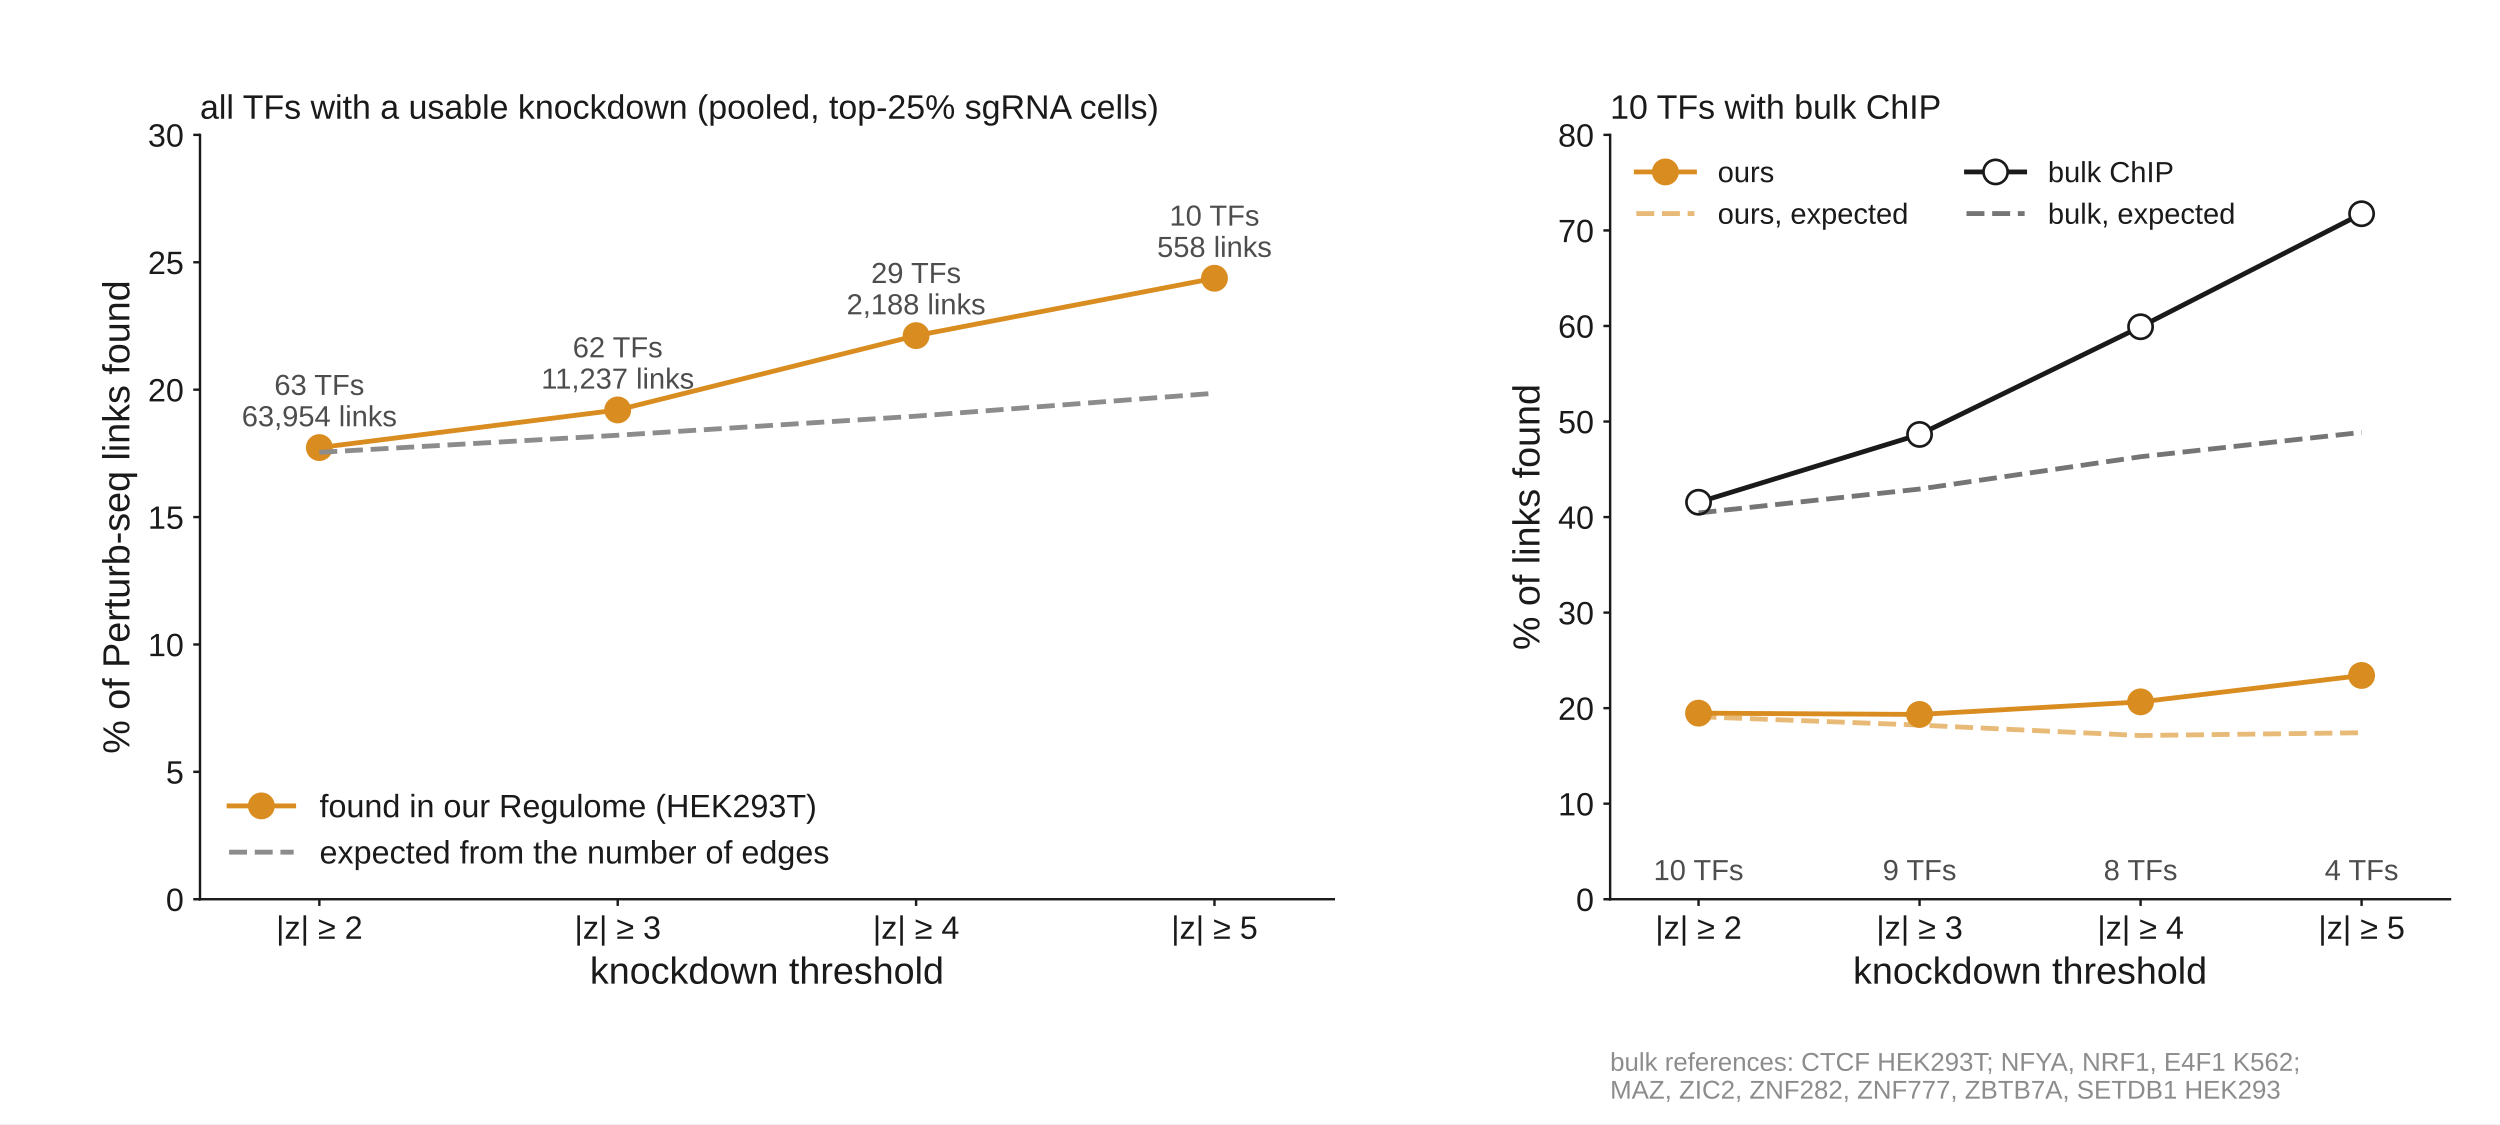
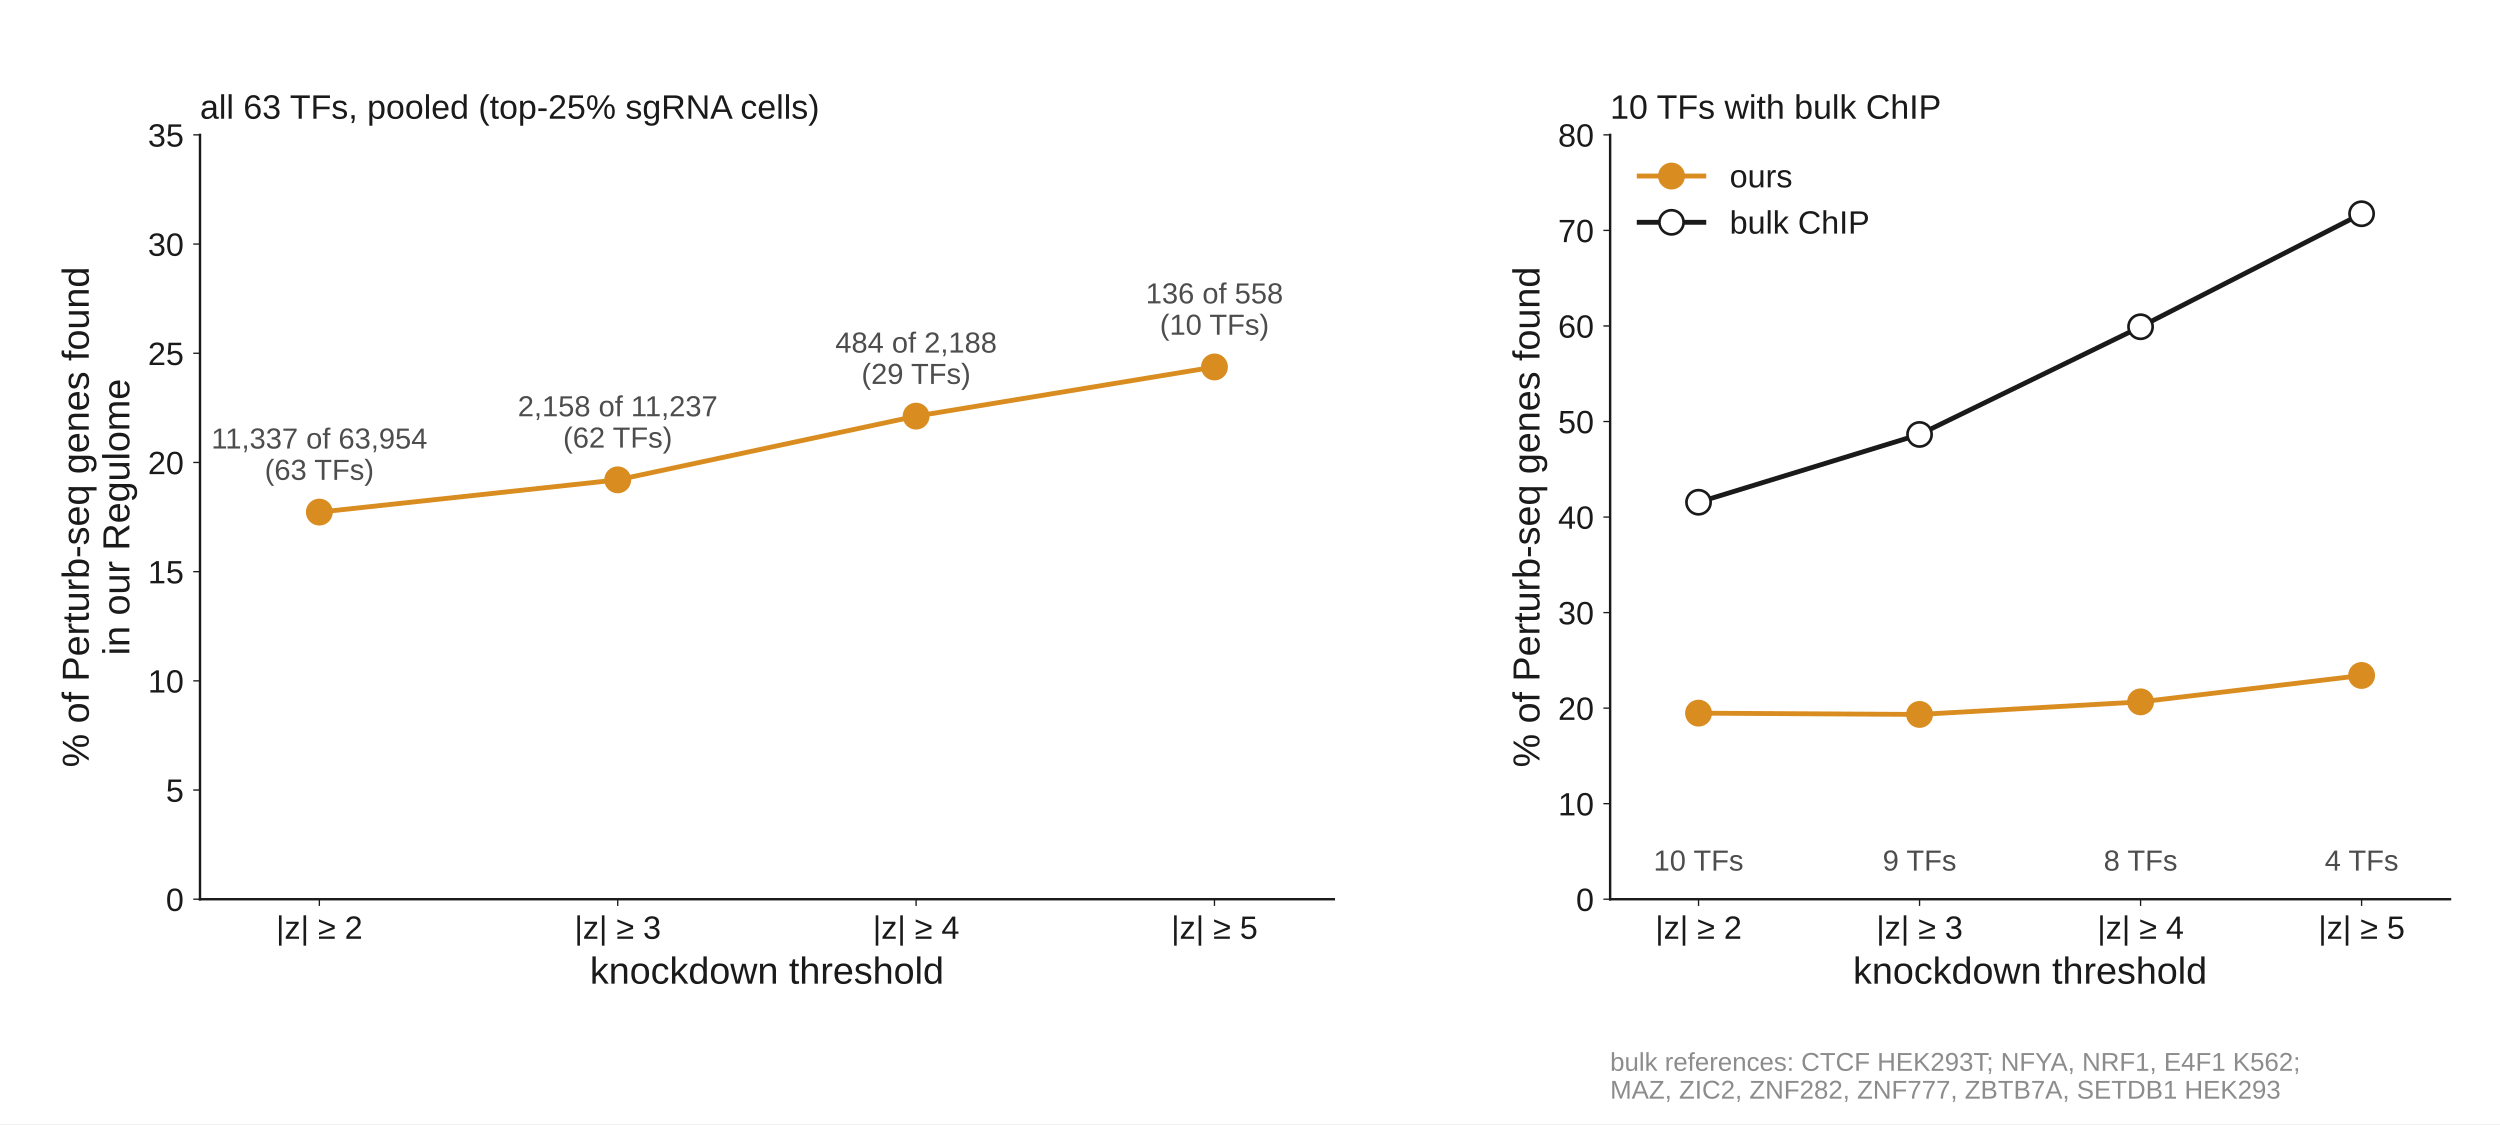
<svg xmlns="http://www.w3.org/2000/svg" xmlns:xlink="http://www.w3.org/1999/xlink" width="928.8pt" height="417.6pt" viewBox="0 0 928.8 417.6" version="1.1">
  <defs>
    <style type="text/css">*{stroke-linejoin: round; stroke-linecap: butt}</style>
  </defs>
  <g id="figure_1">
    <g id="patch_1">
      <path d="M 0 417.6  L 928.8 417.6  L 928.8 0  L 0 0  z " style="fill: #ffffff" />
    </g>
    <g id="axes_1">
      <g id="patch_2">
        <path d="M 74.304 334.08  L 495.54 334.08  L 495.54 50.112  L 74.304 50.112  z " style="fill: #ffffff" />
      </g>
      <g id="matplotlib.axis_1">
        <g id="xtick_1">
          <g id="line2d_1">
            <defs>
-               <path id="m85d0bcee9e" d="M 0 0  L 0 2.5  " style="stroke: #1a1a1a; stroke-width: 0.9" />
+               <path id="md64819a006" d="M 0 0  L 0 2.5  " style="stroke: #1a1a1a; stroke-width: 0.5" />
            </defs>
            <g>
-               <use xlink:href="#m85d0bcee9e" x="118.645" y="334.08" style="fill: #1a1a1a; stroke: #1a1a1a; stroke-width: 0.9" />
+               <use xlink:href="#md64819a006" x="118.645" y="334.08" style="fill: #1a1a1a; stroke: #1a1a1a; stroke-width: 0.5" />
            </g>
          </g>
          <g id="text_1">
            <text style="font-size: 12px; font-family: 'Arial', 'Liberation Sans', 'Helvetica', 'DejaVu Sans', sans-serif; text-anchor: middle; fill: #1a1a1a" x="118.645" y="348.776" transform="rotate(-0 118.6447 348.7763)">|z| ≥ 2</text>
          </g>
        </g>
        <g id="xtick_2">
          <g id="line2d_2">
            <g>
-               <use xlink:href="#m85d0bcee9e" x="229.496" y="334.08" style="fill: #1a1a1a; stroke: #1a1a1a; stroke-width: 0.9" />
+               <use xlink:href="#md64819a006" x="229.496" y="334.08" style="fill: #1a1a1a; stroke: #1a1a1a; stroke-width: 0.5" />
            </g>
          </g>
          <g id="text_2">
            <text style="font-size: 12px; font-family: 'Arial', 'Liberation Sans', 'Helvetica', 'DejaVu Sans', sans-serif; text-anchor: middle; fill: #1a1a1a" x="229.496" y="348.776" transform="rotate(-0 229.4963 348.7763)">|z| ≥ 3</text>
          </g>
        </g>
        <g id="xtick_3">
          <g id="line2d_3">
            <g>
-               <use xlink:href="#m85d0bcee9e" x="340.348" y="334.08" style="fill: #1a1a1a; stroke: #1a1a1a; stroke-width: 0.9" />
+               <use xlink:href="#md64819a006" x="340.348" y="334.08" style="fill: #1a1a1a; stroke: #1a1a1a; stroke-width: 0.5" />
            </g>
          </g>
          <g id="text_3">
            <text style="font-size: 12px; font-family: 'Arial', 'Liberation Sans', 'Helvetica', 'DejaVu Sans', sans-serif; text-anchor: middle; fill: #1a1a1a" x="340.348" y="348.776" transform="rotate(-0 340.348 348.7763)">|z| ≥ 4</text>
          </g>
        </g>
        <g id="xtick_4">
          <g id="line2d_4">
            <g>
-               <use xlink:href="#m85d0bcee9e" x="451.2" y="334.08" style="fill: #1a1a1a; stroke: #1a1a1a; stroke-width: 0.9" />
+               <use xlink:href="#md64819a006" x="451.2" y="334.08" style="fill: #1a1a1a; stroke: #1a1a1a; stroke-width: 0.5" />
            </g>
          </g>
          <g id="text_4">
            <text style="font-size: 12px; font-family: 'Arial', 'Liberation Sans', 'Helvetica', 'DejaVu Sans', sans-serif; text-anchor: middle; fill: #1a1a1a" x="451.2" y="348.776" transform="rotate(-0 451.1996 348.7763)">|z| ≥ 5</text>
          </g>
        </g>
        <g id="text_5">
          <text style="font-size: 14px; font-family: 'Arial', 'Liberation Sans', 'Helvetica', 'DejaVu Sans', sans-serif; text-anchor: middle; fill: #1a1a1a" x="284.922" y="365.464" transform="rotate(-0 284.9221 365.4644)">knockdown threshold</text>
        </g>
      </g>
      <g id="matplotlib.axis_2">
        <g id="ytick_1">
          <g id="line2d_5">
            <defs>
-               <path id="m214ca7f126" d="M 0 0  L -2.5 0  " style="stroke: #1a1a1a; stroke-width: 0.9" />
+               <path id="m047a9efec0" d="M 0 0  L -2.5 0  " style="stroke: #1a1a1a; stroke-width: 0.5" />
            </defs>
            <g>
-               <use xlink:href="#m214ca7f126" x="74.304" y="334.08" style="fill: #1a1a1a; stroke: #1a1a1a; stroke-width: 0.9" />
+               <use xlink:href="#m047a9efec0" x="74.304" y="334.08" style="fill: #1a1a1a; stroke: #1a1a1a; stroke-width: 0.5" />
            </g>
          </g>
          <g id="text_6">
            <text style="font-size: 12px; font-family: 'Arial', 'Liberation Sans', 'Helvetica', 'DejaVu Sans', sans-serif; text-anchor: end; fill: #1a1a1a" x="68.304" y="338.428" transform="rotate(-0 68.304 338.4281)">0</text>
          </g>
        </g>
        <g id="ytick_2">
          <g id="line2d_6">
            <g>
-               <use xlink:href="#m214ca7f126" x="74.304" y="286.752" style="fill: #1a1a1a; stroke: #1a1a1a; stroke-width: 0.9" />
+               <use xlink:href="#m047a9efec0" x="74.304" y="293.513" style="fill: #1a1a1a; stroke: #1a1a1a; stroke-width: 0.5" />
            </g>
          </g>
          <g id="text_7">
-             <text style="font-size: 12px; font-family: 'Arial', 'Liberation Sans', 'Helvetica', 'DejaVu Sans', sans-serif; text-anchor: end; fill: #1a1a1a" x="68.304" y="291.1" transform="rotate(-0 68.304 291.1001)">5</text>
+             <text style="font-size: 12px; font-family: 'Arial', 'Liberation Sans', 'Helvetica', 'DejaVu Sans', sans-serif; text-anchor: end; fill: #1a1a1a" x="68.304" y="297.861" transform="rotate(-0 68.304 297.8613)">5</text>
          </g>
        </g>
        <g id="ytick_3">
          <g id="line2d_7">
            <g>
-               <use xlink:href="#m214ca7f126" x="74.304" y="239.424" style="fill: #1a1a1a; stroke: #1a1a1a; stroke-width: 0.9" />
+               <use xlink:href="#m047a9efec0" x="74.304" y="252.946" style="fill: #1a1a1a; stroke: #1a1a1a; stroke-width: 0.5" />
            </g>
          </g>
          <g id="text_8">
-             <text style="font-size: 12px; font-family: 'Arial', 'Liberation Sans', 'Helvetica', 'DejaVu Sans', sans-serif; text-anchor: end; fill: #1a1a1a" x="68.304" y="243.772" transform="rotate(-0 68.304 243.7721)">10</text>
+             <text style="font-size: 12px; font-family: 'Arial', 'Liberation Sans', 'Helvetica', 'DejaVu Sans', sans-serif; text-anchor: end; fill: #1a1a1a" x="68.304" y="257.294" transform="rotate(-0 68.304 257.2944)">10</text>
          </g>
        </g>
        <g id="ytick_4">
          <g id="line2d_8">
            <g>
-               <use xlink:href="#m214ca7f126" x="74.304" y="192.096" style="fill: #1a1a1a; stroke: #1a1a1a; stroke-width: 0.9" />
+               <use xlink:href="#m047a9efec0" x="74.304" y="212.379" style="fill: #1a1a1a; stroke: #1a1a1a; stroke-width: 0.5" />
            </g>
          </g>
          <g id="text_9">
-             <text style="font-size: 12px; font-family: 'Arial', 'Liberation Sans', 'Helvetica', 'DejaVu Sans', sans-serif; text-anchor: end; fill: #1a1a1a" x="68.304" y="196.444" transform="rotate(-0 68.304 196.4441)">15</text>
+             <text style="font-size: 12px; font-family: 'Arial', 'Liberation Sans', 'Helvetica', 'DejaVu Sans', sans-serif; text-anchor: end; fill: #1a1a1a" x="68.304" y="216.728" transform="rotate(-0 68.304 216.7276)">15</text>
          </g>
        </g>
        <g id="ytick_5">
          <g id="line2d_9">
            <g>
-               <use xlink:href="#m214ca7f126" x="74.304" y="144.768" style="fill: #1a1a1a; stroke: #1a1a1a; stroke-width: 0.9" />
+               <use xlink:href="#m047a9efec0" x="74.304" y="171.813" style="fill: #1a1a1a; stroke: #1a1a1a; stroke-width: 0.5" />
            </g>
          </g>
          <g id="text_10">
-             <text style="font-size: 12px; font-family: 'Arial', 'Liberation Sans', 'Helvetica', 'DejaVu Sans', sans-serif; text-anchor: end; fill: #1a1a1a" x="68.304" y="149.116" transform="rotate(-0 68.304 149.1161)">20</text>
+             <text style="font-size: 12px; font-family: 'Arial', 'Liberation Sans', 'Helvetica', 'DejaVu Sans', sans-serif; text-anchor: end; fill: #1a1a1a" x="68.304" y="176.161" transform="rotate(-0 68.304 176.1607)">20</text>
          </g>
        </g>
        <g id="ytick_6">
          <g id="line2d_10">
            <g>
-               <use xlink:href="#m214ca7f126" x="74.304" y="97.44" style="fill: #1a1a1a; stroke: #1a1a1a; stroke-width: 0.9" />
+               <use xlink:href="#m047a9efec0" x="74.304" y="131.246" style="fill: #1a1a1a; stroke: #1a1a1a; stroke-width: 0.5" />
            </g>
          </g>
          <g id="text_11">
-             <text style="font-size: 12px; font-family: 'Arial', 'Liberation Sans', 'Helvetica', 'DejaVu Sans', sans-serif; text-anchor: end; fill: #1a1a1a" x="68.304" y="101.788" transform="rotate(-0 68.304 101.7881)">25</text>
+             <text style="font-size: 12px; font-family: 'Arial', 'Liberation Sans', 'Helvetica', 'DejaVu Sans', sans-serif; text-anchor: end; fill: #1a1a1a" x="68.304" y="135.594" transform="rotate(-0 68.304 135.5938)">25</text>
          </g>
        </g>
        <g id="ytick_7">
          <g id="line2d_11">
            <g>
-               <use xlink:href="#m214ca7f126" x="74.304" y="50.112" style="fill: #1a1a1a; stroke: #1a1a1a; stroke-width: 0.9" />
+               <use xlink:href="#m047a9efec0" x="74.304" y="90.679" style="fill: #1a1a1a; stroke: #1a1a1a; stroke-width: 0.5" />
            </g>
          </g>
          <g id="text_12">
-             <text style="font-size: 12px; font-family: 'Arial', 'Liberation Sans', 'Helvetica', 'DejaVu Sans', sans-serif; text-anchor: end; fill: #1a1a1a" x="68.304" y="54.46" transform="rotate(-0 68.304 54.46012)">30</text>
-           </g>
-         </g>
-         <g id="text_13">
-           <text style="font-size: 14px; font-family: 'Arial', 'Liberation Sans', 'Helvetica', 'DejaVu Sans', sans-serif; text-anchor: middle; fill: #1a1a1a" x="48.053" y="192.096" transform="rotate(-90 48.05275 192.096)">% of Perturb-seq links found</text>
-         </g>
-       </g>
-       <g id="line2d_12">
-         <path d="M 118.645 166.283  L 229.496 152.303  L 340.348 124.691  L 451.2 103.375  " clip-path="url(#pba2c69f771)" style="fill: none; stroke: #d98c1f; stroke-width: 1.8; stroke-linecap: square" />
+             <text style="font-size: 12px; font-family: 'Arial', 'Liberation Sans', 'Helvetica', 'DejaVu Sans', sans-serif; text-anchor: end; fill: #1a1a1a" x="68.304" y="95.027" transform="rotate(-0 68.304 95.02698)">30</text>
+           </g>
+         </g>
+         <g id="ytick_8">
+           <g id="line2d_12">
+             <g>
+               <use xlink:href="#m047a9efec0" x="74.304" y="50.112" style="fill: #1a1a1a; stroke: #1a1a1a; stroke-width: 0.5" />
+             </g>
+           </g>
+           <g id="text_13">
+             <text style="font-size: 12px; font-family: 'Arial', 'Liberation Sans', 'Helvetica', 'DejaVu Sans', sans-serif; text-anchor: end; fill: #1a1a1a" x="68.304" y="54.46" transform="rotate(-0 68.304 54.46012)">35</text>
+           </g>
+         </g>
+         <g id="text_14">
+           <text style="font-size: 14px; font-family: 'Arial', 'Liberation Sans', 'Helvetica', 'DejaVu Sans', sans-serif; fill: #1a1a1a" transform="translate(32.973 285.0921) rotate(-90)">% of Perturb-seq genes found</text>
+           <text style="font-size: 14px; font-family: 'Arial', 'Liberation Sans', 'Helvetica', 'DejaVu Sans', sans-serif; fill: #1a1a1a" transform="translate(48.05275 243.4541) rotate(-90)">in our Regulome</text>
+         </g>
+       </g>
+       <g id="line2d_13">
+         <path d="M 118.645 190.254  L 229.496 178.271  L 340.348 154.604  L 451.2 136.333  " clip-path="url(#pde0e2342e0)" style="fill: none; stroke: #d98c1f; stroke-width: 1.8; stroke-linecap: square" />
        <defs>
-           <path id="mf63d4228bb" d="M 0 4.5  C 1.193 4.5 2.338 4.026 3.182 3.182  C 4.026 2.338 4.5 1.193 4.5 0  C 4.5 -1.193 4.026 -2.338 3.182 -3.182  C 2.338 -4.026 1.193 -4.5 0 -4.5  C -1.193 -4.5 -2.338 -4.026 -3.182 -3.182  C -4.026 -2.338 -4.5 -1.193 -4.5 0  C -4.5 1.193 -4.026 2.338 -3.182 3.182  C -2.338 4.026 -1.193 4.5 0 4.5  z " style="stroke: #d98c1f" />
+           <path id="m64b193e8b6" d="M 0 4.5  C 1.193 4.5 2.338 4.026 3.182 3.182  C 4.026 2.338 4.5 1.193 4.5 0  C 4.5 -1.193 4.026 -2.338 3.182 -3.182  C 2.338 -4.026 1.193 -4.5 0 -4.5  C -1.193 -4.5 -2.338 -4.026 -3.182 -3.182  C -4.026 -2.338 -4.5 -1.193 -4.5 0  C -4.5 1.193 -4.026 2.338 -3.182 3.182  C -2.338 4.026 -1.193 4.5 0 4.5  z " style="stroke: #d98c1f" />
        </defs>
-         <g clip-path="url(#pba2c69f771)">
-           <use xlink:href="#mf63d4228bb" x="118.645" y="166.283" style="fill: #d98c1f; stroke: #d98c1f" />
-           <use xlink:href="#mf63d4228bb" x="229.496" y="152.303" style="fill: #d98c1f; stroke: #d98c1f" />
-           <use xlink:href="#mf63d4228bb" x="340.348" y="124.691" style="fill: #d98c1f; stroke: #d98c1f" />
-           <use xlink:href="#mf63d4228bb" x="451.2" y="103.375" style="fill: #d98c1f; stroke: #d98c1f" />
-         </g>
-       </g>
-       <g id="line2d_13">
-         <path d="M 118.645 168.063  L 229.496 161.702  L 340.348 154.612  L 451.2 146.103  " clip-path="url(#pba2c69f771)" style="fill: none; stroke-dasharray: 6.66,2.88; stroke-dashoffset: 0; stroke: #8c8c8c; stroke-width: 1.8" />
+         <g clip-path="url(#pde0e2342e0)">
+           <use xlink:href="#m64b193e8b6" x="118.645" y="190.254" style="fill: #d98c1f; stroke: #d98c1f" />
+           <use xlink:href="#m64b193e8b6" x="229.496" y="178.271" style="fill: #d98c1f; stroke: #d98c1f" />
+           <use xlink:href="#m64b193e8b6" x="340.348" y="154.604" style="fill: #d98c1f; stroke: #d98c1f" />
+           <use xlink:href="#m64b193e8b6" x="451.2" y="136.333" style="fill: #d98c1f; stroke: #d98c1f" />
+         </g>
      </g>
      <g id="patch_3">
        <path d="M 74.304 334.08  L 74.304 50.112  " style="fill: none; stroke: #1a1a1a; stroke-width: 0.9; stroke-linejoin: miter; stroke-linecap: square" />
      </g>
      <g id="patch_4">
        <path d="M 74.304 334.08  L 495.54 334.08  " style="fill: none; stroke: #1a1a1a; stroke-width: 0.9; stroke-linejoin: miter; stroke-linecap: square" />
      </g>
-       <g id="text_14">
-         <text style="font-size: 10.8px; font-family: 'Arial', 'Liberation Sans', 'Helvetica', 'DejaVu Sans', sans-serif; fill: #4d4d4d" transform="translate(101.9367 146.73)">63 TFs</text>
-         <text style="font-size: 10.8px; font-family: 'Arial', 'Liberation Sans', 'Helvetica', 'DejaVu Sans', sans-serif; fill: #4d4d4d" transform="translate(89.82722 158.3629)">63,954 links</text>
-       </g>
      <g id="text_15">
-         <text style="font-size: 10.8px; font-family: 'Arial', 'Liberation Sans', 'Helvetica', 'DejaVu Sans', sans-serif; fill: #4d4d4d" transform="translate(212.7884 132.7493)">62 TFs</text>
-         <text style="font-size: 10.8px; font-family: 'Arial', 'Liberation Sans', 'Helvetica', 'DejaVu Sans', sans-serif; fill: #4d4d4d" transform="translate(201.0771 144.3823)">11,237 links</text>
+         <text style="font-size: 10.8px; font-family: 'Arial', 'Liberation Sans', 'Helvetica', 'DejaVu Sans', sans-serif; fill: #4d4d4d" transform="translate(78.51001 166.6443)">11,337 of 63,954</text>
+         <text style="font-size: 10.8px; font-family: 'Arial', 'Liberation Sans', 'Helvetica', 'DejaVu Sans', sans-serif; fill: #4d4d4d" transform="translate(98.34066 178.2772)">(63 TFs)</text>
      </g>
      <g id="text_16">
-         <text style="font-size: 10.8px; font-family: 'Arial', 'Liberation Sans', 'Helvetica', 'DejaVu Sans', sans-serif; fill: #4d4d4d" transform="translate(323.64 105.1382)">29 TFs</text>
-         <text style="font-size: 10.8px; font-family: 'Arial', 'Liberation Sans', 'Helvetica', 'DejaVu Sans', sans-serif; fill: #4d4d4d" transform="translate(314.5334 116.7711)">2,188 links</text>
+         <text style="font-size: 10.8px; font-family: 'Arial', 'Liberation Sans', 'Helvetica', 'DejaVu Sans', sans-serif; fill: #4d4d4d" transform="translate(192.3646 154.6608)">2,158 of 11,237</text>
+         <text style="font-size: 10.8px; font-family: 'Arial', 'Liberation Sans', 'Helvetica', 'DejaVu Sans', sans-serif; fill: #4d4d4d" transform="translate(209.1923 166.2938)">(62 TFs)</text>
      </g>
      <g id="text_17">
-         <text style="font-size: 10.8px; font-family: 'Arial', 'Liberation Sans', 'Helvetica', 'DejaVu Sans', sans-serif; fill: #4d4d4d" transform="translate(434.4917 83.82162)">10 TFs</text>
-         <text style="font-size: 10.8px; font-family: 'Arial', 'Liberation Sans', 'Helvetica', 'DejaVu Sans', sans-serif; fill: #4d4d4d" transform="translate(429.8882 95.45457)">558 links</text>
+         <text style="font-size: 10.8px; font-family: 'Arial', 'Liberation Sans', 'Helvetica', 'DejaVu Sans', sans-serif; fill: #4d4d4d" transform="translate(310.324 130.9941)">484 of 2,188</text>
+         <text style="font-size: 10.8px; font-family: 'Arial', 'Liberation Sans', 'Helvetica', 'DejaVu Sans', sans-serif; fill: #4d4d4d" transform="translate(320.044 142.6271)">(29 TFs)</text>
      </g>
      <g id="text_18">
-         <text style="font-size: 12.6px; font-family: 'Arial', 'Liberation Sans', 'Helvetica', 'DejaVu Sans', sans-serif; text-anchor: start; fill: #1a1a1a" x="74.304" y="44.112" transform="rotate(-0 74.304 44.112)">all TFs with a usable knockdown (pooled, top-25% sgRNA cells)</text>
-       </g>
-       <g id="legend_1">
-         <g id="line2d_14">
-           <path d="M 85.104 299.404  L 97.104 299.404  L 109.104 299.404  " style="fill: none; stroke: #d98c1f; stroke-width: 1.8; stroke-linecap: square" />
-           <g>
-             <use xlink:href="#mf63d4228bb" x="97.104" y="299.404" style="fill: #d98c1f; stroke: #d98c1f" />
-           </g>
-         </g>
-         <g id="text_19">
-           <text style="font-size: 12px; font-family: 'Arial', 'Liberation Sans', 'Helvetica', 'DejaVu Sans', sans-serif; text-anchor: start; fill: #1a1a1a" x="118.704" y="303.604" transform="rotate(-0 118.704 303.6037)">found in our Regulome (HEK293T)</text>
-         </g>
-         <g id="line2d_15">
-           <path d="M 85.104 316.59  L 97.104 316.59  L 109.104 316.59  " style="fill: none; stroke-dasharray: 6.66,2.88; stroke-dashoffset: 0; stroke: #8c8c8c; stroke-width: 1.8" />
-         </g>
-         <g id="text_20">
-           <text style="font-size: 12px; font-family: 'Arial', 'Liberation Sans', 'Helvetica', 'DejaVu Sans', sans-serif; text-anchor: start; fill: #1a1a1a" x="118.704" y="320.79" transform="rotate(-0 118.704 320.79)">expected from the number of edges</text>
-         </g>
+         <text style="font-size: 10.8px; font-family: 'Arial', 'Liberation Sans', 'Helvetica', 'DejaVu Sans', sans-serif; fill: #4d4d4d" transform="translate(425.6787 112.7228)">136 of 558</text>
+         <text style="font-size: 10.8px; font-family: 'Arial', 'Liberation Sans', 'Helvetica', 'DejaVu Sans', sans-serif; fill: #4d4d4d" transform="translate(430.8956 124.3558)">(10 TFs)</text>
+       </g>
+       <g id="text_19">
+         <text style="font-size: 12.6px; font-family: 'Arial', 'Liberation Sans', 'Helvetica', 'DejaVu Sans', sans-serif; text-anchor: start; fill: #1a1a1a" x="74.304" y="44.112" transform="rotate(-0 74.304 44.112)">all 63 TFs, pooled (top-25% sgRNA cells)</text>
      </g>
    </g>
    <g id="axes_2">
      <g id="patch_5">
        <path d="M 598.197 334.08  L 910.224 334.08  L 910.224 50.112  L 598.197 50.112  z " style="fill: #ffffff" />
      </g>
      <g id="matplotlib.axis_3">
        <g id="xtick_5">
+           <g id="line2d_14">
+             <g>
+               <use xlink:href="#md64819a006" x="631.042" y="334.08" style="fill: #1a1a1a; stroke: #1a1a1a; stroke-width: 0.5" />
+             </g>
+           </g>
+           <g id="text_20">
+             <text style="font-size: 12px; font-family: 'Arial', 'Liberation Sans', 'Helvetica', 'DejaVu Sans', sans-serif; text-anchor: middle; fill: #1a1a1a" x="631.042" y="348.776" transform="rotate(-0 631.0421 348.7763)">|z| ≥ 2</text>
+           </g>
+         </g>
+         <g id="xtick_6">
+           <g id="line2d_15">
+             <g>
+               <use xlink:href="#md64819a006" x="713.154" y="334.08" style="fill: #1a1a1a; stroke: #1a1a1a; stroke-width: 0.5" />
+             </g>
+           </g>
+           <g id="text_21">
+             <text style="font-size: 12px; font-family: 'Arial', 'Liberation Sans', 'Helvetica', 'DejaVu Sans', sans-serif; text-anchor: middle; fill: #1a1a1a" x="713.154" y="348.776" transform="rotate(-0 713.1544 348.7763)">|z| ≥ 3</text>
+           </g>
+         </g>
+         <g id="xtick_7">
          <g id="line2d_16">
            <g>
-               <use xlink:href="#m85d0bcee9e" x="631.042" y="334.08" style="fill: #1a1a1a; stroke: #1a1a1a; stroke-width: 0.9" />
-             </g>
-           </g>
-           <g id="text_21">
-             <text style="font-size: 12px; font-family: 'Arial', 'Liberation Sans', 'Helvetica', 'DejaVu Sans', sans-serif; text-anchor: middle; fill: #1a1a1a" x="631.042" y="348.776" transform="rotate(-0 631.0421 348.7763)">|z| ≥ 2</text>
-           </g>
-         </g>
-         <g id="xtick_6">
+               <use xlink:href="#md64819a006" x="795.267" y="334.08" style="fill: #1a1a1a; stroke: #1a1a1a; stroke-width: 0.5" />
+             </g>
+           </g>
+           <g id="text_22">
+             <text style="font-size: 12px; font-family: 'Arial', 'Liberation Sans', 'Helvetica', 'DejaVu Sans', sans-serif; text-anchor: middle; fill: #1a1a1a" x="795.267" y="348.776" transform="rotate(-0 795.2667 348.7763)">|z| ≥ 4</text>
+           </g>
+         </g>
+         <g id="xtick_8">
          <g id="line2d_17">
            <g>
-               <use xlink:href="#m85d0bcee9e" x="713.154" y="334.08" style="fill: #1a1a1a; stroke: #1a1a1a; stroke-width: 0.9" />
-             </g>
-           </g>
-           <g id="text_22">
-             <text style="font-size: 12px; font-family: 'Arial', 'Liberation Sans', 'Helvetica', 'DejaVu Sans', sans-serif; text-anchor: middle; fill: #1a1a1a" x="713.154" y="348.776" transform="rotate(-0 713.1544 348.7763)">|z| ≥ 3</text>
-           </g>
-         </g>
-         <g id="xtick_7">
+               <use xlink:href="#md64819a006" x="877.379" y="334.08" style="fill: #1a1a1a; stroke: #1a1a1a; stroke-width: 0.5" />
+             </g>
+           </g>
+           <g id="text_23">
+             <text style="font-size: 12px; font-family: 'Arial', 'Liberation Sans', 'Helvetica', 'DejaVu Sans', sans-serif; text-anchor: middle; fill: #1a1a1a" x="877.379" y="348.776" transform="rotate(-0 877.3791 348.7763)">|z| ≥ 5</text>
+           </g>
+         </g>
+         <g id="text_24">
+           <text style="font-size: 14px; font-family: 'Arial', 'Liberation Sans', 'Helvetica', 'DejaVu Sans', sans-serif; text-anchor: middle; fill: #1a1a1a" x="754.211" y="365.464" transform="rotate(-0 754.2106 365.4644)">knockdown threshold</text>
+         </g>
+       </g>
+       <g id="matplotlib.axis_4">
+         <g id="ytick_9">
          <g id="line2d_18">
            <g>
-               <use xlink:href="#m85d0bcee9e" x="795.267" y="334.08" style="fill: #1a1a1a; stroke: #1a1a1a; stroke-width: 0.9" />
-             </g>
-           </g>
-           <g id="text_23">
-             <text style="font-size: 12px; font-family: 'Arial', 'Liberation Sans', 'Helvetica', 'DejaVu Sans', sans-serif; text-anchor: middle; fill: #1a1a1a" x="795.267" y="348.776" transform="rotate(-0 795.2667 348.7763)">|z| ≥ 4</text>
-           </g>
-         </g>
-         <g id="xtick_8">
+               <use xlink:href="#m047a9efec0" x="598.197" y="334.08" style="fill: #1a1a1a; stroke: #1a1a1a; stroke-width: 0.5" />
+             </g>
+           </g>
+           <g id="text_25">
+             <text style="font-size: 12px; font-family: 'Arial', 'Liberation Sans', 'Helvetica', 'DejaVu Sans', sans-serif; text-anchor: end; fill: #1a1a1a" x="592.197" y="338.428" transform="rotate(-0 592.1971 338.4281)">0</text>
+           </g>
+         </g>
+         <g id="ytick_10">
          <g id="line2d_19">
            <g>
-               <use xlink:href="#m85d0bcee9e" x="877.379" y="334.08" style="fill: #1a1a1a; stroke: #1a1a1a; stroke-width: 0.9" />
-             </g>
-           </g>
-           <g id="text_24">
-             <text style="font-size: 12px; font-family: 'Arial', 'Liberation Sans', 'Helvetica', 'DejaVu Sans', sans-serif; text-anchor: middle; fill: #1a1a1a" x="877.379" y="348.776" transform="rotate(-0 877.3791 348.7763)">|z| ≥ 5</text>
-           </g>
-         </g>
-         <g id="text_25">
-           <text style="font-size: 14px; font-family: 'Arial', 'Liberation Sans', 'Helvetica', 'DejaVu Sans', sans-serif; text-anchor: middle; fill: #1a1a1a" x="754.211" y="365.464" transform="rotate(-0 754.2106 365.4644)">knockdown threshold</text>
-         </g>
-       </g>
-       <g id="matplotlib.axis_4">
-         <g id="ytick_8">
+               <use xlink:href="#m047a9efec0" x="598.197" y="298.584" style="fill: #1a1a1a; stroke: #1a1a1a; stroke-width: 0.5" />
+             </g>
+           </g>
+           <g id="text_26">
+             <text style="font-size: 12px; font-family: 'Arial', 'Liberation Sans', 'Helvetica', 'DejaVu Sans', sans-serif; text-anchor: end; fill: #1a1a1a" x="592.197" y="302.932" transform="rotate(-0 592.1971 302.9321)">10</text>
+           </g>
+         </g>
+         <g id="ytick_11">
          <g id="line2d_20">
            <g>
-               <use xlink:href="#m214ca7f126" x="598.197" y="334.08" style="fill: #1a1a1a; stroke: #1a1a1a; stroke-width: 0.9" />
-             </g>
-           </g>
-           <g id="text_26">
-             <text style="font-size: 12px; font-family: 'Arial', 'Liberation Sans', 'Helvetica', 'DejaVu Sans', sans-serif; text-anchor: end; fill: #1a1a1a" x="592.197" y="338.428" transform="rotate(-0 592.1971 338.4281)">0</text>
-           </g>
-         </g>
-         <g id="ytick_9">
+               <use xlink:href="#m047a9efec0" x="598.197" y="263.088" style="fill: #1a1a1a; stroke: #1a1a1a; stroke-width: 0.5" />
+             </g>
+           </g>
+           <g id="text_27">
+             <text style="font-size: 12px; font-family: 'Arial', 'Liberation Sans', 'Helvetica', 'DejaVu Sans', sans-serif; text-anchor: end; fill: #1a1a1a" x="592.197" y="267.436" transform="rotate(-0 592.1971 267.4361)">20</text>
+           </g>
+         </g>
+         <g id="ytick_12">
          <g id="line2d_21">
            <g>
-               <use xlink:href="#m214ca7f126" x="598.197" y="298.584" style="fill: #1a1a1a; stroke: #1a1a1a; stroke-width: 0.9" />
-             </g>
-           </g>
-           <g id="text_27">
-             <text style="font-size: 12px; font-family: 'Arial', 'Liberation Sans', 'Helvetica', 'DejaVu Sans', sans-serif; text-anchor: end; fill: #1a1a1a" x="592.197" y="302.932" transform="rotate(-0 592.1971 302.9321)">10</text>
-           </g>
-         </g>
-         <g id="ytick_10">
+               <use xlink:href="#m047a9efec0" x="598.197" y="227.592" style="fill: #1a1a1a; stroke: #1a1a1a; stroke-width: 0.5" />
+             </g>
+           </g>
+           <g id="text_28">
+             <text style="font-size: 12px; font-family: 'Arial', 'Liberation Sans', 'Helvetica', 'DejaVu Sans', sans-serif; text-anchor: end; fill: #1a1a1a" x="592.197" y="231.94" transform="rotate(-0 592.1971 231.9401)">30</text>
+           </g>
+         </g>
+         <g id="ytick_13">
          <g id="line2d_22">
            <g>
-               <use xlink:href="#m214ca7f126" x="598.197" y="263.088" style="fill: #1a1a1a; stroke: #1a1a1a; stroke-width: 0.9" />
-             </g>
-           </g>
-           <g id="text_28">
-             <text style="font-size: 12px; font-family: 'Arial', 'Liberation Sans', 'Helvetica', 'DejaVu Sans', sans-serif; text-anchor: end; fill: #1a1a1a" x="592.197" y="267.436" transform="rotate(-0 592.1971 267.4361)">20</text>
-           </g>
-         </g>
-         <g id="ytick_11">
+               <use xlink:href="#m047a9efec0" x="598.197" y="192.096" style="fill: #1a1a1a; stroke: #1a1a1a; stroke-width: 0.5" />
+             </g>
+           </g>
+           <g id="text_29">
+             <text style="font-size: 12px; font-family: 'Arial', 'Liberation Sans', 'Helvetica', 'DejaVu Sans', sans-serif; text-anchor: end; fill: #1a1a1a" x="592.197" y="196.444" transform="rotate(-0 592.1971 196.4441)">40</text>
+           </g>
+         </g>
+         <g id="ytick_14">
          <g id="line2d_23">
            <g>
-               <use xlink:href="#m214ca7f126" x="598.197" y="227.592" style="fill: #1a1a1a; stroke: #1a1a1a; stroke-width: 0.9" />
-             </g>
-           </g>
-           <g id="text_29">
-             <text style="font-size: 12px; font-family: 'Arial', 'Liberation Sans', 'Helvetica', 'DejaVu Sans', sans-serif; text-anchor: end; fill: #1a1a1a" x="592.197" y="231.94" transform="rotate(-0 592.1971 231.9401)">30</text>
-           </g>
-         </g>
-         <g id="ytick_12">
+               <use xlink:href="#m047a9efec0" x="598.197" y="156.6" style="fill: #1a1a1a; stroke: #1a1a1a; stroke-width: 0.5" />
+             </g>
+           </g>
+           <g id="text_30">
+             <text style="font-size: 12px; font-family: 'Arial', 'Liberation Sans', 'Helvetica', 'DejaVu Sans', sans-serif; text-anchor: end; fill: #1a1a1a" x="592.197" y="160.948" transform="rotate(-0 592.1971 160.9481)">50</text>
+           </g>
+         </g>
+         <g id="ytick_15">
          <g id="line2d_24">
            <g>
-               <use xlink:href="#m214ca7f126" x="598.197" y="192.096" style="fill: #1a1a1a; stroke: #1a1a1a; stroke-width: 0.9" />
-             </g>
-           </g>
-           <g id="text_30">
-             <text style="font-size: 12px; font-family: 'Arial', 'Liberation Sans', 'Helvetica', 'DejaVu Sans', sans-serif; text-anchor: end; fill: #1a1a1a" x="592.197" y="196.444" transform="rotate(-0 592.1971 196.4441)">40</text>
-           </g>
-         </g>
-         <g id="ytick_13">
+               <use xlink:href="#m047a9efec0" x="598.197" y="121.104" style="fill: #1a1a1a; stroke: #1a1a1a; stroke-width: 0.5" />
+             </g>
+           </g>
+           <g id="text_31">
+             <text style="font-size: 12px; font-family: 'Arial', 'Liberation Sans', 'Helvetica', 'DejaVu Sans', sans-serif; text-anchor: end; fill: #1a1a1a" x="592.197" y="125.452" transform="rotate(-0 592.1971 125.4521)">60</text>
+           </g>
+         </g>
+         <g id="ytick_16">
          <g id="line2d_25">
            <g>
-               <use xlink:href="#m214ca7f126" x="598.197" y="156.6" style="fill: #1a1a1a; stroke: #1a1a1a; stroke-width: 0.9" />
-             </g>
-           </g>
-           <g id="text_31">
-             <text style="font-size: 12px; font-family: 'Arial', 'Liberation Sans', 'Helvetica', 'DejaVu Sans', sans-serif; text-anchor: end; fill: #1a1a1a" x="592.197" y="160.948" transform="rotate(-0 592.1971 160.9481)">50</text>
-           </g>
-         </g>
-         <g id="ytick_14">
+               <use xlink:href="#m047a9efec0" x="598.197" y="85.608" style="fill: #1a1a1a; stroke: #1a1a1a; stroke-width: 0.5" />
+             </g>
+           </g>
+           <g id="text_32">
+             <text style="font-size: 12px; font-family: 'Arial', 'Liberation Sans', 'Helvetica', 'DejaVu Sans', sans-serif; text-anchor: end; fill: #1a1a1a" x="592.197" y="89.956" transform="rotate(-0 592.1971 89.95613)">70</text>
+           </g>
+         </g>
+         <g id="ytick_17">
          <g id="line2d_26">
            <g>
-               <use xlink:href="#m214ca7f126" x="598.197" y="121.104" style="fill: #1a1a1a; stroke: #1a1a1a; stroke-width: 0.9" />
-             </g>
-           </g>
-           <g id="text_32">
-             <text style="font-size: 12px; font-family: 'Arial', 'Liberation Sans', 'Helvetica', 'DejaVu Sans', sans-serif; text-anchor: end; fill: #1a1a1a" x="592.197" y="125.452" transform="rotate(-0 592.1971 125.4521)">60</text>
-           </g>
-         </g>
-         <g id="ytick_15">
-           <g id="line2d_27">
-             <g>
-               <use xlink:href="#m214ca7f126" x="598.197" y="85.608" style="fill: #1a1a1a; stroke: #1a1a1a; stroke-width: 0.9" />
+               <use xlink:href="#m047a9efec0" x="598.197" y="50.112" style="fill: #1a1a1a; stroke: #1a1a1a; stroke-width: 0.5" />
            </g>
          </g>
          <g id="text_33">
-             <text style="font-size: 12px; font-family: 'Arial', 'Liberation Sans', 'Helvetica', 'DejaVu Sans', sans-serif; text-anchor: end; fill: #1a1a1a" x="592.197" y="89.956" transform="rotate(-0 592.1971 89.95613)">70</text>
-           </g>
-         </g>
-         <g id="ytick_16">
-           <g id="line2d_28">
-             <g>
-               <use xlink:href="#m214ca7f126" x="598.197" y="50.112" style="fill: #1a1a1a; stroke: #1a1a1a; stroke-width: 0.9" />
-             </g>
-           </g>
-           <g id="text_34">
            <text style="font-size: 12px; font-family: 'Arial', 'Liberation Sans', 'Helvetica', 'DejaVu Sans', sans-serif; text-anchor: end; fill: #1a1a1a" x="592.197" y="54.46" transform="rotate(-0 592.1971 54.46012)">80</text>
          </g>
        </g>
-         <g id="text_35">
-           <text style="font-size: 14px; font-family: 'Arial', 'Liberation Sans', 'Helvetica', 'DejaVu Sans', sans-serif; text-anchor: middle; fill: #1a1a1a" x="571.946" y="192.096" transform="rotate(-90 571.9459 192.096)">% of links found</text>
-         </g>
-       </g>
-       <g id="line2d_29">
-         <path d="M 631.042 264.948  L 713.154 265.431  L 795.267 260.756  L 877.379 250.948  " clip-path="url(#pd31b9c1b5b)" style="fill: none; stroke: #d98c1f; stroke-width: 1.8; stroke-linecap: square" />
-         <g clip-path="url(#pd31b9c1b5b)">
-           <use xlink:href="#mf63d4228bb" x="631.042" y="264.948" style="fill: #d98c1f; stroke: #d98c1f" />
-           <use xlink:href="#mf63d4228bb" x="713.154" y="265.431" style="fill: #d98c1f; stroke: #d98c1f" />
-           <use xlink:href="#mf63d4228bb" x="795.267" y="260.756" style="fill: #d98c1f; stroke: #d98c1f" />
-           <use xlink:href="#mf63d4228bb" x="877.379" y="250.948" style="fill: #d98c1f; stroke: #d98c1f" />
-         </g>
-       </g>
-       <g id="line2d_30">
-         <path d="M 631.042 266.272  L 713.154 269.389  L 795.267 273.258  L 877.379 272.232  " clip-path="url(#pd31b9c1b5b)" style="fill: none; stroke-dasharray: 6.66,2.88; stroke-dashoffset: 0; stroke: #d98c1f; stroke-opacity: 0.6; stroke-width: 1.8" />
-       </g>
-       <g id="line2d_31">
-         <path d="M 631.042 186.594  L 713.154 161.406  L 795.267 121.395  L 877.379 79.407  " clip-path="url(#pd31b9c1b5b)" style="fill: none; stroke: #1a1a1a; stroke-width: 1.8; stroke-linecap: square" />
+         <g id="text_34">
+           <text style="font-size: 14px; font-family: 'Arial', 'Liberation Sans', 'Helvetica', 'DejaVu Sans', sans-serif; text-anchor: middle; fill: #1a1a1a" x="571.946" y="192.096" transform="rotate(-90 571.9459 192.096)">% of Perturb-seq genes found</text>
+         </g>
+       </g>
+       <g id="line2d_27">
+         <path d="M 631.042 264.948  L 713.154 265.431  L 795.267 260.756  L 877.379 250.948  " clip-path="url(#pf604ff765e)" style="fill: none; stroke: #d98c1f; stroke-width: 1.8; stroke-linecap: square" />
+         <g clip-path="url(#pf604ff765e)">
+           <use xlink:href="#m64b193e8b6" x="631.042" y="264.948" style="fill: #d98c1f; stroke: #d98c1f" />
+           <use xlink:href="#m64b193e8b6" x="713.154" y="265.431" style="fill: #d98c1f; stroke: #d98c1f" />
+           <use xlink:href="#m64b193e8b6" x="795.267" y="260.756" style="fill: #d98c1f; stroke: #d98c1f" />
+           <use xlink:href="#m64b193e8b6" x="877.379" y="250.948" style="fill: #d98c1f; stroke: #d98c1f" />
+         </g>
+       </g>
+       <g id="line2d_28">
+         <path d="M 631.042 186.594  L 713.154 161.406  L 795.267 121.395  L 877.379 79.407  " clip-path="url(#pf604ff765e)" style="fill: none; stroke: #1a1a1a; stroke-width: 1.8; stroke-linecap: square" />
        <defs>
-           <path id="m5249b2a8c2" d="M 0 4.5  C 1.193 4.5 2.338 4.026 3.182 3.182  C 4.026 2.338 4.5 1.193 4.5 0  C 4.5 -1.193 4.026 -2.338 3.182 -3.182  C 2.338 -4.026 1.193 -4.5 0 -4.5  C -1.193 -4.5 -2.338 -4.026 -3.182 -3.182  C -4.026 -2.338 -4.5 -1.193 -4.5 0  C -4.5 1.193 -4.026 2.338 -3.182 3.182  C -2.338 4.026 -1.193 4.5 0 4.5  z " style="stroke: #1a1a1a" />
+           <path id="m168716aee9" d="M 0 4.5  C 1.193 4.5 2.338 4.026 3.182 3.182  C 4.026 2.338 4.5 1.193 4.5 0  C 4.5 -1.193 4.026 -2.338 3.182 -3.182  C 2.338 -4.026 1.193 -4.5 0 -4.5  C -1.193 -4.5 -2.338 -4.026 -3.182 -3.182  C -4.026 -2.338 -4.5 -1.193 -4.5 0  C -4.5 1.193 -4.026 2.338 -3.182 3.182  C -2.338 4.026 -1.193 4.5 0 4.5  z " style="stroke: #1a1a1a" />
        </defs>
-         <g clip-path="url(#pd31b9c1b5b)">
-           <use xlink:href="#m5249b2a8c2" x="631.042" y="186.594" style="fill: #ffffff; stroke: #1a1a1a" />
-           <use xlink:href="#m5249b2a8c2" x="713.154" y="161.406" style="fill: #ffffff; stroke: #1a1a1a" />
-           <use xlink:href="#m5249b2a8c2" x="795.267" y="121.395" style="fill: #ffffff; stroke: #1a1a1a" />
-           <use xlink:href="#m5249b2a8c2" x="877.379" y="79.407" style="fill: #ffffff; stroke: #1a1a1a" />
-         </g>
-       </g>
-       <g id="line2d_32">
-         <path d="M 631.042 190.559  L 713.154 181.689  L 795.267 169.684  L 877.379 160.643  " clip-path="url(#pd31b9c1b5b)" style="fill: none; stroke-dasharray: 6.66,2.88; stroke-dashoffset: 0; stroke: #1a1a1a; stroke-opacity: 0.6; stroke-width: 1.8" />
+         <g clip-path="url(#pf604ff765e)">
+           <use xlink:href="#m168716aee9" x="631.042" y="186.594" style="fill: #ffffff; stroke: #1a1a1a" />
+           <use xlink:href="#m168716aee9" x="713.154" y="161.406" style="fill: #ffffff; stroke: #1a1a1a" />
+           <use xlink:href="#m168716aee9" x="795.267" y="121.395" style="fill: #ffffff; stroke: #1a1a1a" />
+           <use xlink:href="#m168716aee9" x="877.379" y="79.407" style="fill: #ffffff; stroke: #1a1a1a" />
+         </g>
      </g>
      <g id="patch_6">
        <path d="M 598.197 334.08  L 598.197 50.112  " style="fill: none; stroke: #1a1a1a; stroke-width: 0.9; stroke-linejoin: miter; stroke-linecap: square" />
      </g>
      <g id="patch_7">
        <path d="M 598.197 334.08  L 910.224 334.08  " style="fill: none; stroke: #1a1a1a; stroke-width: 0.9; stroke-linejoin: miter; stroke-linecap: square" />
      </g>
+       <g id="text_35">
+         <text style="font-size: 10.8px; font-family: 'Arial', 'Liberation Sans', 'Helvetica', 'DejaVu Sans', sans-serif; text-anchor: middle; fill: #4d4d4d" x="631.042" y="323.431" transform="rotate(-0 631.0421 323.4312)">10 TFs</text>
+       </g>
      <g id="text_36">
-         <text style="font-size: 10.8px; font-family: 'Arial', 'Liberation Sans', 'Helvetica', 'DejaVu Sans', sans-serif; text-anchor: middle; fill: #4d4d4d" x="631.042" y="326.981" transform="rotate(-0 631.0421 326.9808)">10 TFs</text>
+         <text style="font-size: 10.8px; font-family: 'Arial', 'Liberation Sans', 'Helvetica', 'DejaVu Sans', sans-serif; text-anchor: middle; fill: #4d4d4d" x="713.154" y="323.431" transform="rotate(-0 713.1544 323.4312)">9 TFs</text>
      </g>
      <g id="text_37">
-         <text style="font-size: 10.8px; font-family: 'Arial', 'Liberation Sans', 'Helvetica', 'DejaVu Sans', sans-serif; text-anchor: middle; fill: #4d4d4d" x="713.154" y="326.981" transform="rotate(-0 713.1544 326.9808)">9 TFs</text>
+         <text style="font-size: 10.8px; font-family: 'Arial', 'Liberation Sans', 'Helvetica', 'DejaVu Sans', sans-serif; text-anchor: middle; fill: #4d4d4d" x="795.267" y="323.431" transform="rotate(-0 795.2667 323.4312)">8 TFs</text>
      </g>
      <g id="text_38">
-         <text style="font-size: 10.8px; font-family: 'Arial', 'Liberation Sans', 'Helvetica', 'DejaVu Sans', sans-serif; text-anchor: middle; fill: #4d4d4d" x="795.267" y="326.981" transform="rotate(-0 795.2667 326.9808)">8 TFs</text>
+         <text style="font-size: 10.8px; font-family: 'Arial', 'Liberation Sans', 'Helvetica', 'DejaVu Sans', sans-serif; text-anchor: middle; fill: #4d4d4d" x="877.379" y="323.431" transform="rotate(-0 877.3791 323.4312)">4 TFs</text>
      </g>
      <g id="text_39">
-         <text style="font-size: 10.8px; font-family: 'Arial', 'Liberation Sans', 'Helvetica', 'DejaVu Sans', sans-serif; text-anchor: middle; fill: #4d4d4d" x="877.379" y="326.981" transform="rotate(-0 877.3791 326.9808)">4 TFs</text>
-       </g>
-       <g id="text_40">
        <text style="font-size: 9.6px; font-family: 'Arial', 'Liberation Sans', 'Helvetica', 'DejaVu Sans', sans-serif; fill: #8c8c8c" transform="translate(598.1971 397.8306)">bulk references: CTCF HEK293T; NFYA, NRF1, E4F1 K562;</text>
        <text style="font-size: 9.6px; font-family: 'Arial', 'Liberation Sans', 'Helvetica', 'DejaVu Sans', sans-serif; fill: #8c8c8c" transform="translate(598.1971 408.171)">MAZ, ZIC2, ZNF282, ZNF777, ZBTB7A, SETDB1 HEK293</text>
      </g>
-       <g id="text_41">
+       <g id="text_40">
        <text style="font-size: 12.6px; font-family: 'Arial', 'Liberation Sans', 'Helvetica', 'DejaVu Sans', sans-serif; text-anchor: start; fill: #1a1a1a" x="598.197" y="44.112" transform="rotate(-0 598.1971 44.112)">10 TFs with bulk ChIP</text>
      </g>
-       <g id="legend_2">
-         <g id="line2d_33">
-           <path d="M 607.917 63.879  L 618.717 63.879  L 629.517 63.879  " style="fill: none; stroke: #d98c1f; stroke-width: 1.8; stroke-linecap: square" />
+       <g id="legend_1">
+         <g id="line2d_29">
+           <path d="M 608.997 65.408  L 620.997 65.408  L 632.997 65.408  " style="fill: none; stroke: #d98c1f; stroke-width: 1.8; stroke-linecap: square" />
          <g>
-             <use xlink:href="#mf63d4228bb" x="618.717" y="63.879" style="fill: #d98c1f; stroke: #d98c1f" />
+             <use xlink:href="#m64b193e8b6" x="620.997" y="65.408" style="fill: #d98c1f; stroke: #d98c1f" />
+           </g>
+         </g>
+         <g id="text_41">
+           <text style="font-size: 12px; font-family: 'Arial', 'Liberation Sans', 'Helvetica', 'DejaVu Sans', sans-serif; text-anchor: start; fill: #1a1a1a" x="642.597" y="69.608" transform="rotate(-0 642.5971 69.60825)">ours</text>
+         </g>
+         <g id="line2d_30">
+           <path d="M 608.997 82.594  L 620.997 82.594  L 632.997 82.594  " style="fill: none; stroke: #1a1a1a; stroke-width: 1.8; stroke-linecap: square" />
+           <g>
+             <use xlink:href="#m168716aee9" x="620.997" y="82.594" style="fill: #ffffff; stroke: #1a1a1a" />
          </g>
        </g>
        <g id="text_42">
-           <text style="font-size: 10.8px; font-family: 'Arial', 'Liberation Sans', 'Helvetica', 'DejaVu Sans', sans-serif; text-anchor: start; fill: #1a1a1a" x="638.157" y="67.659" transform="rotate(-0 638.1571 67.65863)">ours</text>
-         </g>
-         <g id="line2d_34">
-           <path d="M 607.917 79.346  L 618.717 79.346  L 629.517 79.346  " style="fill: none; stroke-dasharray: 6.66,2.88; stroke-dashoffset: 0; stroke: #d98c1f; stroke-opacity: 0.6; stroke-width: 1.8" />
-         </g>
-         <g id="text_43">
-           <text style="font-size: 10.8px; font-family: 'Arial', 'Liberation Sans', 'Helvetica', 'DejaVu Sans', sans-serif; text-anchor: start; fill: #1a1a1a" x="638.157" y="83.126" transform="rotate(-0 638.1571 83.12625)">ours, expected</text>
-         </g>
-         <g id="line2d_35">
-           <path d="M 730.595 63.879  L 741.395 63.879  L 752.195 63.879  " style="fill: none; stroke: #1a1a1a; stroke-width: 1.8; stroke-linecap: square" />
-           <g>
-             <use xlink:href="#m5249b2a8c2" x="741.395" y="63.879" style="fill: #ffffff; stroke: #1a1a1a" />
-           </g>
-         </g>
-         <g id="text_44">
-           <text style="font-size: 10.8px; font-family: 'Arial', 'Liberation Sans', 'Helvetica', 'DejaVu Sans', sans-serif; text-anchor: start; fill: #1a1a1a" x="760.835" y="67.659" transform="rotate(-0 760.835 67.65863)">bulk ChIP</text>
-         </g>
-         <g id="line2d_36">
-           <path d="M 730.595 79.346  L 741.395 79.346  L 752.195 79.346  " style="fill: none; stroke-dasharray: 6.66,2.88; stroke-dashoffset: 0; stroke: #1a1a1a; stroke-opacity: 0.6; stroke-width: 1.8" />
-         </g>
-         <g id="text_45">
-           <text style="font-size: 10.8px; font-family: 'Arial', 'Liberation Sans', 'Helvetica', 'DejaVu Sans', sans-serif; text-anchor: start; fill: #1a1a1a" x="760.835" y="83.126" transform="rotate(-0 760.835 83.12625)">bulk, expected</text>
+           <text style="font-size: 12px; font-family: 'Arial', 'Liberation Sans', 'Helvetica', 'DejaVu Sans', sans-serif; text-anchor: start; fill: #1a1a1a" x="642.597" y="86.794" transform="rotate(-0 642.5971 86.7945)">bulk ChIP</text>
        </g>
      </g>
    </g>
  </g>
  <defs>
-     <clipPath id="pba2c69f771">
+     <clipPath id="pde0e2342e0">
      <rect x="74.304" y="50.112" width="421.236" height="283.968" />
    </clipPath>
-     <clipPath id="pd31b9c1b5b">
+     <clipPath id="pf604ff765e">
      <rect x="598.197" y="50.112" width="312.027" height="283.968" />
    </clipPath>
  </defs>
</svg>
